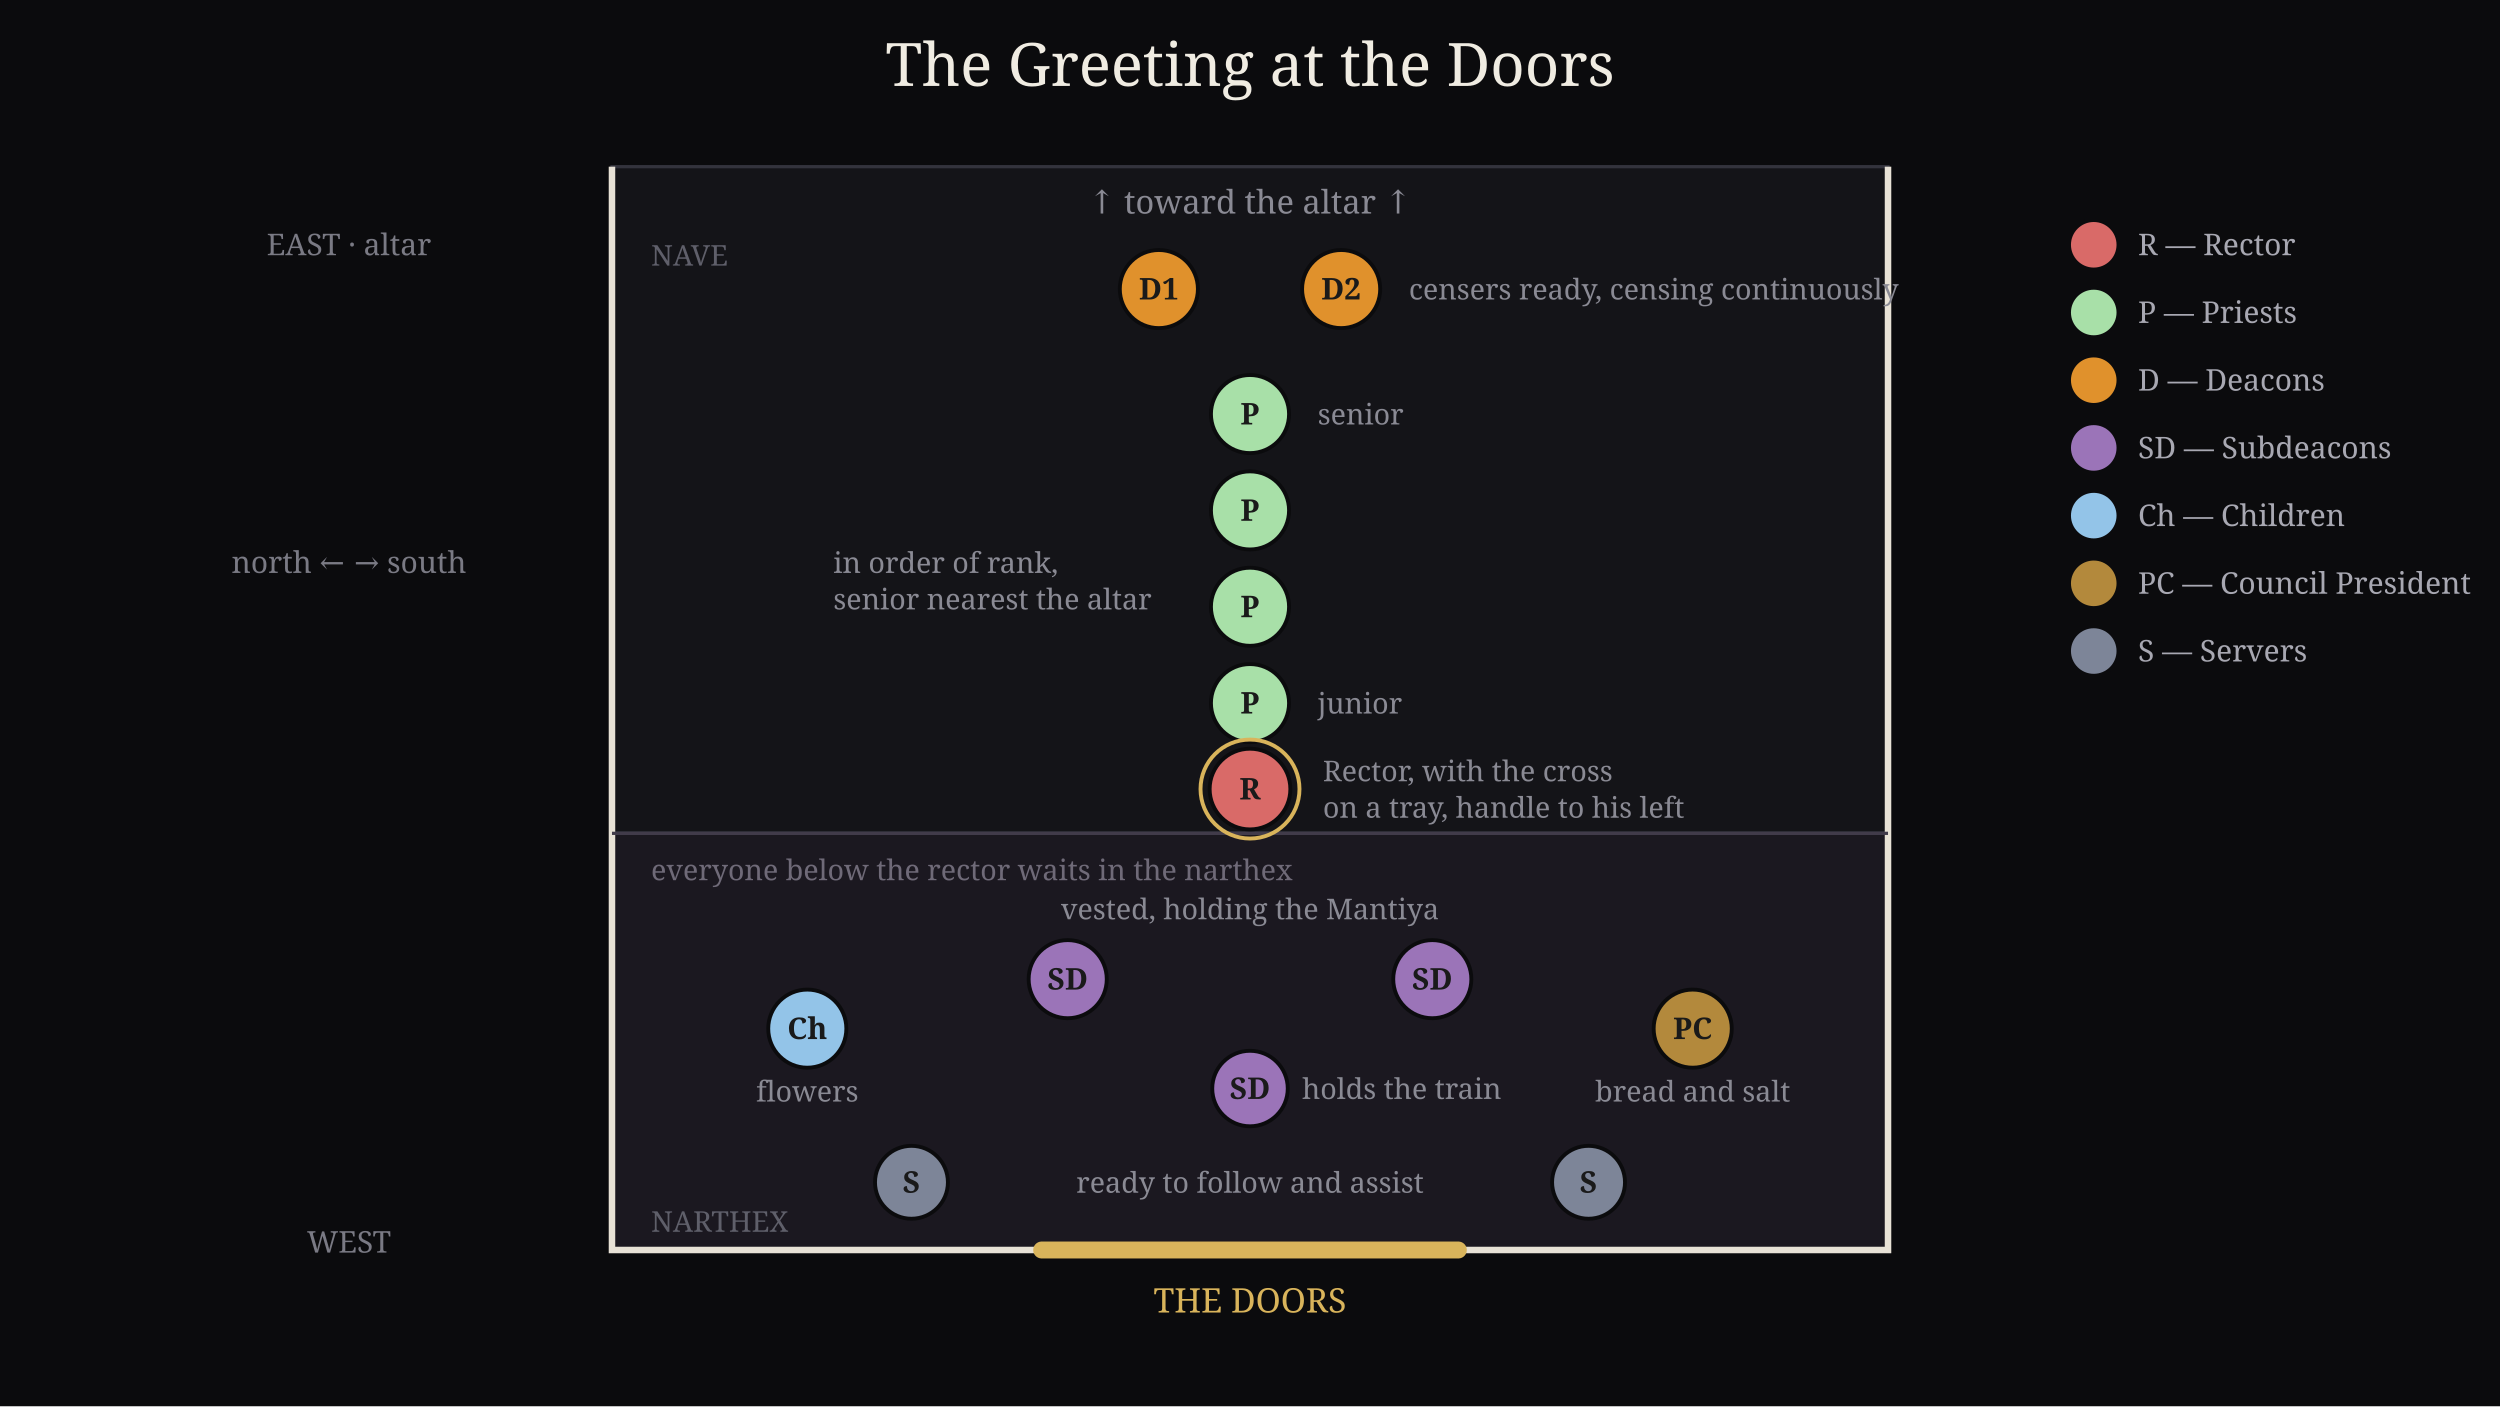
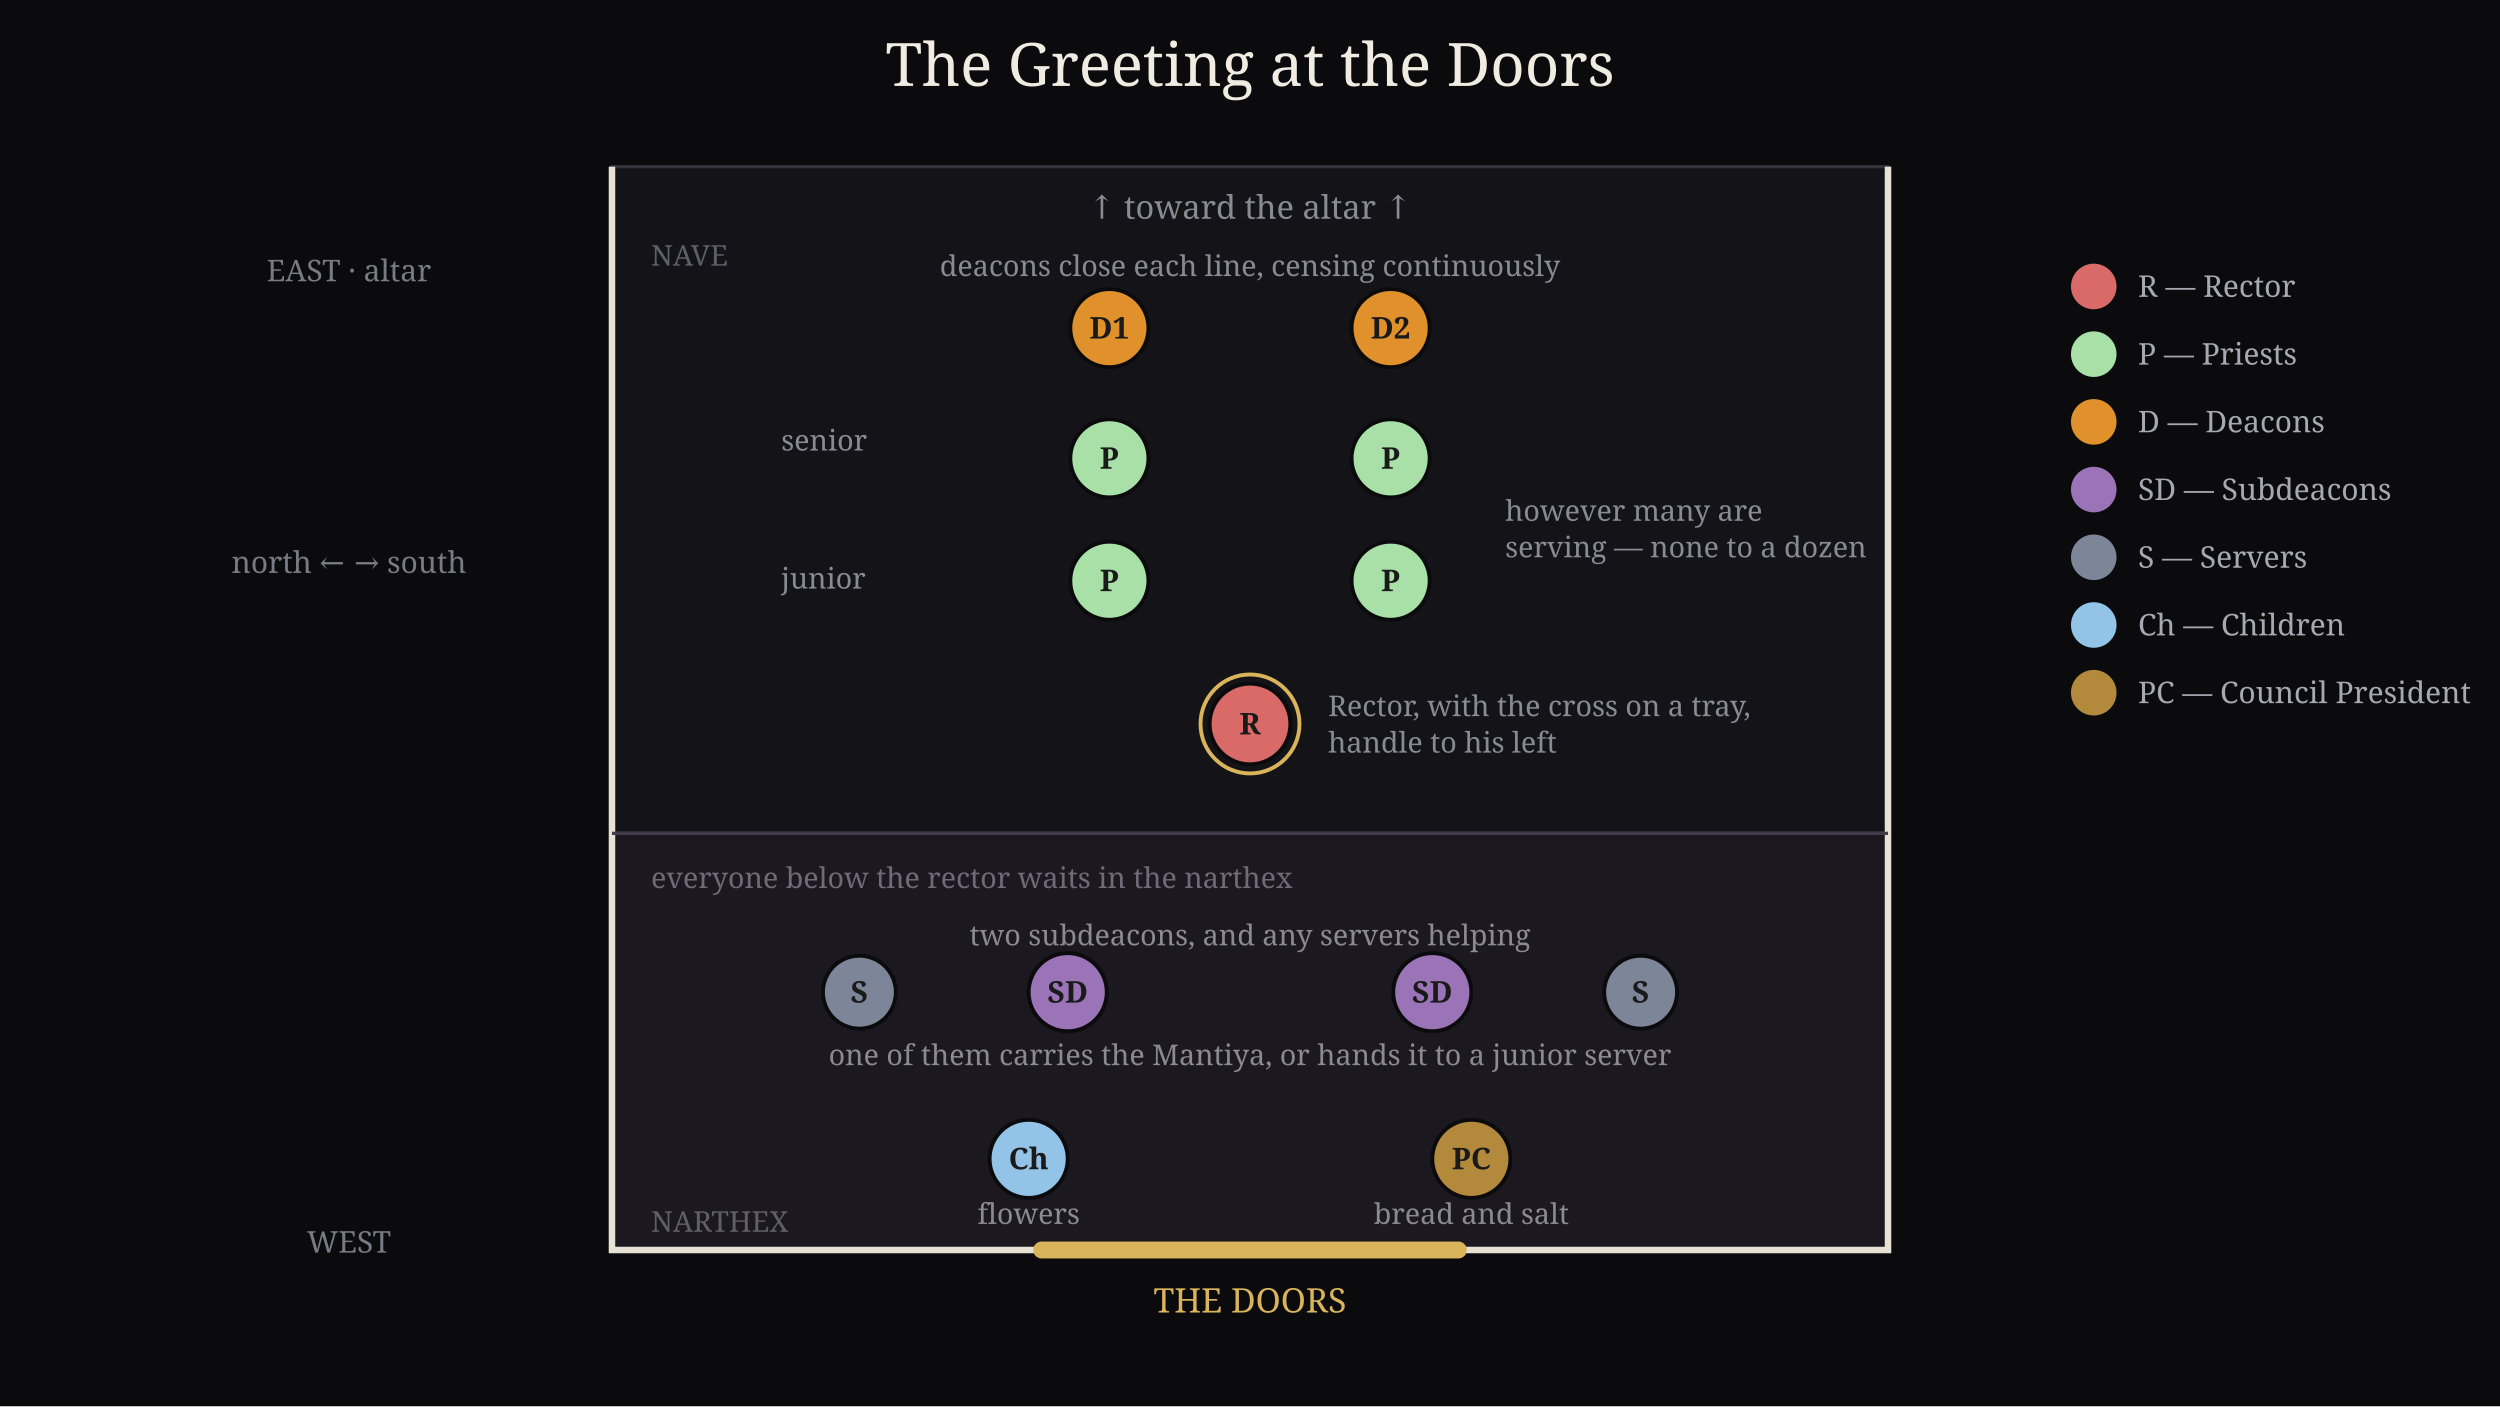
<svg xmlns="http://www.w3.org/2000/svg" width="1920" height="1080" viewBox="0 0 1920 1080">
  <defs>
    <style>
      .bg   { fill:#0b0b0d; }
      .wall { fill:none; stroke:#e8e2d6; stroke-width:5; }
      .nave { fill:#141418; stroke:#33333c; stroke-width:2.5; }
      .nart { fill:#1b1820; stroke:#413b4a; stroke-width:2.5; }
      .arch { fill:#8a8a94; font-family:Georgia,serif; font-size:25px; text-anchor:middle; }
      .gold { fill:#d9b45b; font-family:Georgia,serif; font-size:26px; text-anchor:middle; }
      .name { font-family:Georgia,serif; font-size:23px; text-anchor:middle; font-weight:bold; }
      .ttl  { fill:#f0ece2; font-family:Georgia,serif; font-size:46px; text-anchor:middle; }
      .fig  { stroke:#0b0b0d; stroke-width:3; }
      .cmp  { fill:#7a7a84; font-family:Georgia,serif; font-size:23px; text-anchor:middle; }
      .lgd  { fill:#a8a8b2; font-family:Georgia,serif; font-size:23px; text-anchor:start; }
      .cap  { fill:#8a8a94; font-family:Georgia,serif; font-size:22px; }
+       .capc { fill:#8a8a94; font-family:Georgia,serif; font-size:22px; text-anchor:middle; }
    </style>
  </defs>
  <rect class="bg" width="1920" height="1080" />
  <text class="ttl" x="960" y="66">The Greeting at the Doors</text>
  <rect class="nave" x="470" y="128" width="980" height="512" />
  <rect class="nart" x="470" y="640" width="980" height="320" />
  <path class="wall" d="M470,128 L470,960 L1450,960 L1450,128" />
  <line x1="470" y1="640" x2="1450" y2="640" stroke="#413b4a" stroke-width="2.5" />
  <line x1="800" y1="960" x2="1120" y2="960" stroke="#d9b45b" stroke-width="13" stroke-linecap="round" />
  <text class="gold" x="960" y="1008">THE DOORS</text>
-   <text class="arch" x="960" y="164">↑  toward the altar  ↑</text>
+   <text class="arch" x="960" y="168">↑  toward the altar  ↑</text>
  <text class="cap" x="500" y="204" style="fill:#5f5f6a">NAVE</text>
  <text class="cap" x="500" y="946" style="fill:#5f5f6a">NARTHEX</text>
-   <circle class="fig" cx="890" cy="222" r="30" fill="#e0912c" />
-   <circle class="fig" cx="1030" cy="222" r="30" fill="#e0912c" />
-   <text class="name" x="890" y="230" fill="#1a1a1a">D1</text>
-   <text class="name" x="1030" y="230" fill="#1a1a1a">D2</text>
-   <text class="cap" x="1082" y="230">censers ready, censing continuously</text>
-   <circle class="fig" cx="960" cy="318" r="30" fill="#a8e0a8" />
-   <circle class="fig" cx="960" cy="392" r="30" fill="#a8e0a8" />
-   <circle class="fig" cx="960" cy="466" r="30" fill="#a8e0a8" />
-   <circle class="fig" cx="960" cy="540" r="30" fill="#a8e0a8" />
-   <text class="name" x="960" y="326" fill="#1a1a1a">P</text>
-   <text class="name" x="960" y="400" fill="#1a1a1a">P</text>
-   <text class="name" x="960" y="474" fill="#1a1a1a">P</text>
-   <text class="name" x="960" y="548" fill="#1a1a1a">P</text>
-   <text class="cap" x="1012" y="326">senior</text>
-   <text class="cap" x="1012" y="548">junior</text>
-   <text class="cap" x="640" y="440">in order of rank,</text>
-   <text class="cap" x="640" y="468">senior nearest the altar</text>
-   <circle cx="960" cy="606" r="38" fill="none" stroke="#d9b45b" stroke-width="3" />
-   <circle class="fig" cx="960" cy="606" r="31" fill="#d96a68" />
-   <text class="name" x="960" y="614" fill="#1a1a1a">R</text>
-   <text class="cap" x="1016" y="600">Rector, with the cross</text>
-   <text class="cap" x="1016" y="628">on a tray, handle to his left</text>
-   <text class="cap" x="500" y="676" style="fill:#6f6a78">everyone below the rector waits in the narthex</text>
-   <circle class="fig" cx="820" cy="752" r="30" fill="#9b74b8" />
-   <circle class="fig" cx="1100" cy="752" r="30" fill="#9b74b8" />
-   <text class="name" x="820" y="760" fill="#1a1a1a">SD</text>
-   <text class="name" x="1100" y="760" fill="#1a1a1a">SD</text>
-   <text class="cap" x="960" y="706" style="text-anchor:middle;fill:#8a8a94">vested, holding the Mantiya</text>
-   <circle class="fig" cx="960" cy="836" r="29" fill="#9b74b8" />
-   <text class="name" x="960" y="844" fill="#1a1a1a">SD</text>
-   <text class="cap" x="1000" y="844">holds the train</text>
-   <circle class="fig" cx="620" cy="790" r="30" fill="#93c4e8" />
-   <text class="name" x="620" y="798" fill="#1a1a1a">Ch</text>
-   <text class="cap" x="620" y="846" style="text-anchor:middle">flowers</text>
-   <circle class="fig" cx="1300" cy="790" r="30" fill="#b3893c" />
-   <text class="name" x="1300" y="798" fill="#1a1a1a">PC</text>
-   <text class="cap" x="1300" y="846" style="text-anchor:middle">bread and salt</text>
-   <circle class="fig" cx="700" cy="908" r="28" fill="#7d8598" />
-   <circle class="fig" cx="1220" cy="908" r="28" fill="#7d8598" />
-   <text class="name" x="700" y="916" fill="#1a1a1a">S</text>
-   <text class="name" x="1220" y="916" fill="#1a1a1a">S</text>
-   <text class="cap" x="960" y="916" style="text-anchor:middle">ready to follow and assist</text>
-   <circle class="fig" cx="1608" cy="188" r="19" fill="#d96a68" />
-   <text class="lgd" x="1642" y="196">R — Rector</text>
-   <circle class="fig" cx="1608" cy="240" r="19" fill="#a8e0a8" />
-   <text class="lgd" x="1642" y="248">P — Priests</text>
-   <circle class="fig" cx="1608" cy="292" r="19" fill="#e0912c" />
-   <text class="lgd" x="1642" y="300">D — Deacons</text>
-   <circle class="fig" cx="1608" cy="344" r="19" fill="#9b74b8" />
-   <text class="lgd" x="1642" y="352">SD — Subdeacons</text>
-   <circle class="fig" cx="1608" cy="396" r="19" fill="#93c4e8" />
-   <text class="lgd" x="1642" y="404">Ch — Children</text>
-   <circle class="fig" cx="1608" cy="448" r="19" fill="#b3893c" />
-   <text class="lgd" x="1642" y="456">PC — Council President</text>
-   <circle class="fig" cx="1608" cy="500" r="19" fill="#7d8598" />
-   <text class="lgd" x="1642" y="508">S — Servers</text>
-   <text class="cmp" x="268" y="196">EAST · altar</text>
+   <circle class="fig" cx="852" cy="252" r="30" fill="#e0912c" />
+   <circle class="fig" cx="1068" cy="252" r="30" fill="#e0912c" />
+   <text class="name" x="852" y="260" fill="#1a1a1a">D1</text>
+   <text class="name" x="1068" y="260" fill="#1a1a1a">D2</text>
+   <text class="capc" x="960" y="212">deacons close each line, censing continuously</text>
+   <circle class="fig" cx="852" cy="352" r="30" fill="#a8e0a8" />
+   <circle class="fig" cx="852" cy="446" r="30" fill="#a8e0a8" />
+   <circle class="fig" cx="1068" cy="352" r="30" fill="#a8e0a8" />
+   <circle class="fig" cx="1068" cy="446" r="30" fill="#a8e0a8" />
+   <text class="name" x="852" y="360" fill="#1a1a1a">P</text>
+   <text class="name" x="852" y="454" fill="#1a1a1a">P</text>
+   <text class="name" x="1068" y="360" fill="#1a1a1a">P</text>
+   <text class="name" x="1068" y="454" fill="#1a1a1a">P</text>
+   <text class="cap" x="600" y="346">senior</text>
+   <text class="cap" x="600" y="452">junior</text>
+   <text class="cap" x="1156" y="400">however many are</text>
+   <text class="cap" x="1156" y="428">serving — none to a dozen</text>
+   <circle cx="960" cy="556" r="38" fill="none" stroke="#d9b45b" stroke-width="3" />
+   <circle class="fig" cx="960" cy="556" r="31" fill="#d96a68" />
+   <text class="name" x="960" y="564" fill="#1a1a1a">R</text>
+   <text class="cap" x="1020" y="550">Rector, with the cross on a tray,</text>
+   <text class="cap" x="1020" y="578">handle to his left</text>
+   <text class="cap" x="500" y="682" style="fill:#6f6a78">everyone below the rector waits in the narthex</text>
+   <circle class="fig" cx="820" cy="762" r="30" fill="#9b74b8" />
+   <circle class="fig" cx="1100" cy="762" r="30" fill="#9b74b8" />
+   <text class="name" x="820" y="770" fill="#1a1a1a">SD</text>
+   <text class="name" x="1100" y="770" fill="#1a1a1a">SD</text>
+   <circle class="fig" cx="660" cy="762" r="28" fill="#7d8598" />
+   <circle class="fig" cx="1260" cy="762" r="28" fill="#7d8598" />
+   <text class="name" x="660" y="770" fill="#1a1a1a">S</text>
+   <text class="name" x="1260" y="770" fill="#1a1a1a">S</text>
+   <text class="capc" x="960" y="726">two subdeacons, and any servers helping</text>
+   <text class="capc" x="960" y="818">one of them carries the Mantiya, or hands it to a junior server</text>
+   <circle class="fig" cx="790" cy="890" r="30" fill="#93c4e8" />
+   <text class="name" x="790" y="898" fill="#1a1a1a">Ch</text>
+   <text class="capc" x="790" y="940">flowers</text>
+   <circle class="fig" cx="1130" cy="890" r="30" fill="#b3893c" />
+   <text class="name" x="1130" y="898" fill="#1a1a1a">PC</text>
+   <text class="capc" x="1130" y="940">bread and salt</text>
+   <circle class="fig" cx="1608" cy="220" r="19" fill="#d96a68" />
+   <text class="lgd" x="1642" y="228">R — Rector</text>
+   <circle class="fig" cx="1608" cy="272" r="19" fill="#a8e0a8" />
+   <text class="lgd" x="1642" y="280">P — Priests</text>
+   <circle class="fig" cx="1608" cy="324" r="19" fill="#e0912c" />
+   <text class="lgd" x="1642" y="332">D — Deacons</text>
+   <circle class="fig" cx="1608" cy="376" r="19" fill="#9b74b8" />
+   <text class="lgd" x="1642" y="384">SD — Subdeacons</text>
+   <circle class="fig" cx="1608" cy="428" r="19" fill="#7d8598" />
+   <text class="lgd" x="1642" y="436">S — Servers</text>
+   <circle class="fig" cx="1608" cy="480" r="19" fill="#93c4e8" />
+   <text class="lgd" x="1642" y="488">Ch — Children</text>
+   <circle class="fig" cx="1608" cy="532" r="19" fill="#b3893c" />
+   <text class="lgd" x="1642" y="540">PC — Council President</text>
+   <text class="cmp" x="268" y="216">EAST · altar</text>
  <text class="cmp" x="268" y="440">north ←   → south</text>
  <text class="cmp" x="268" y="962">WEST</text>
</svg>
